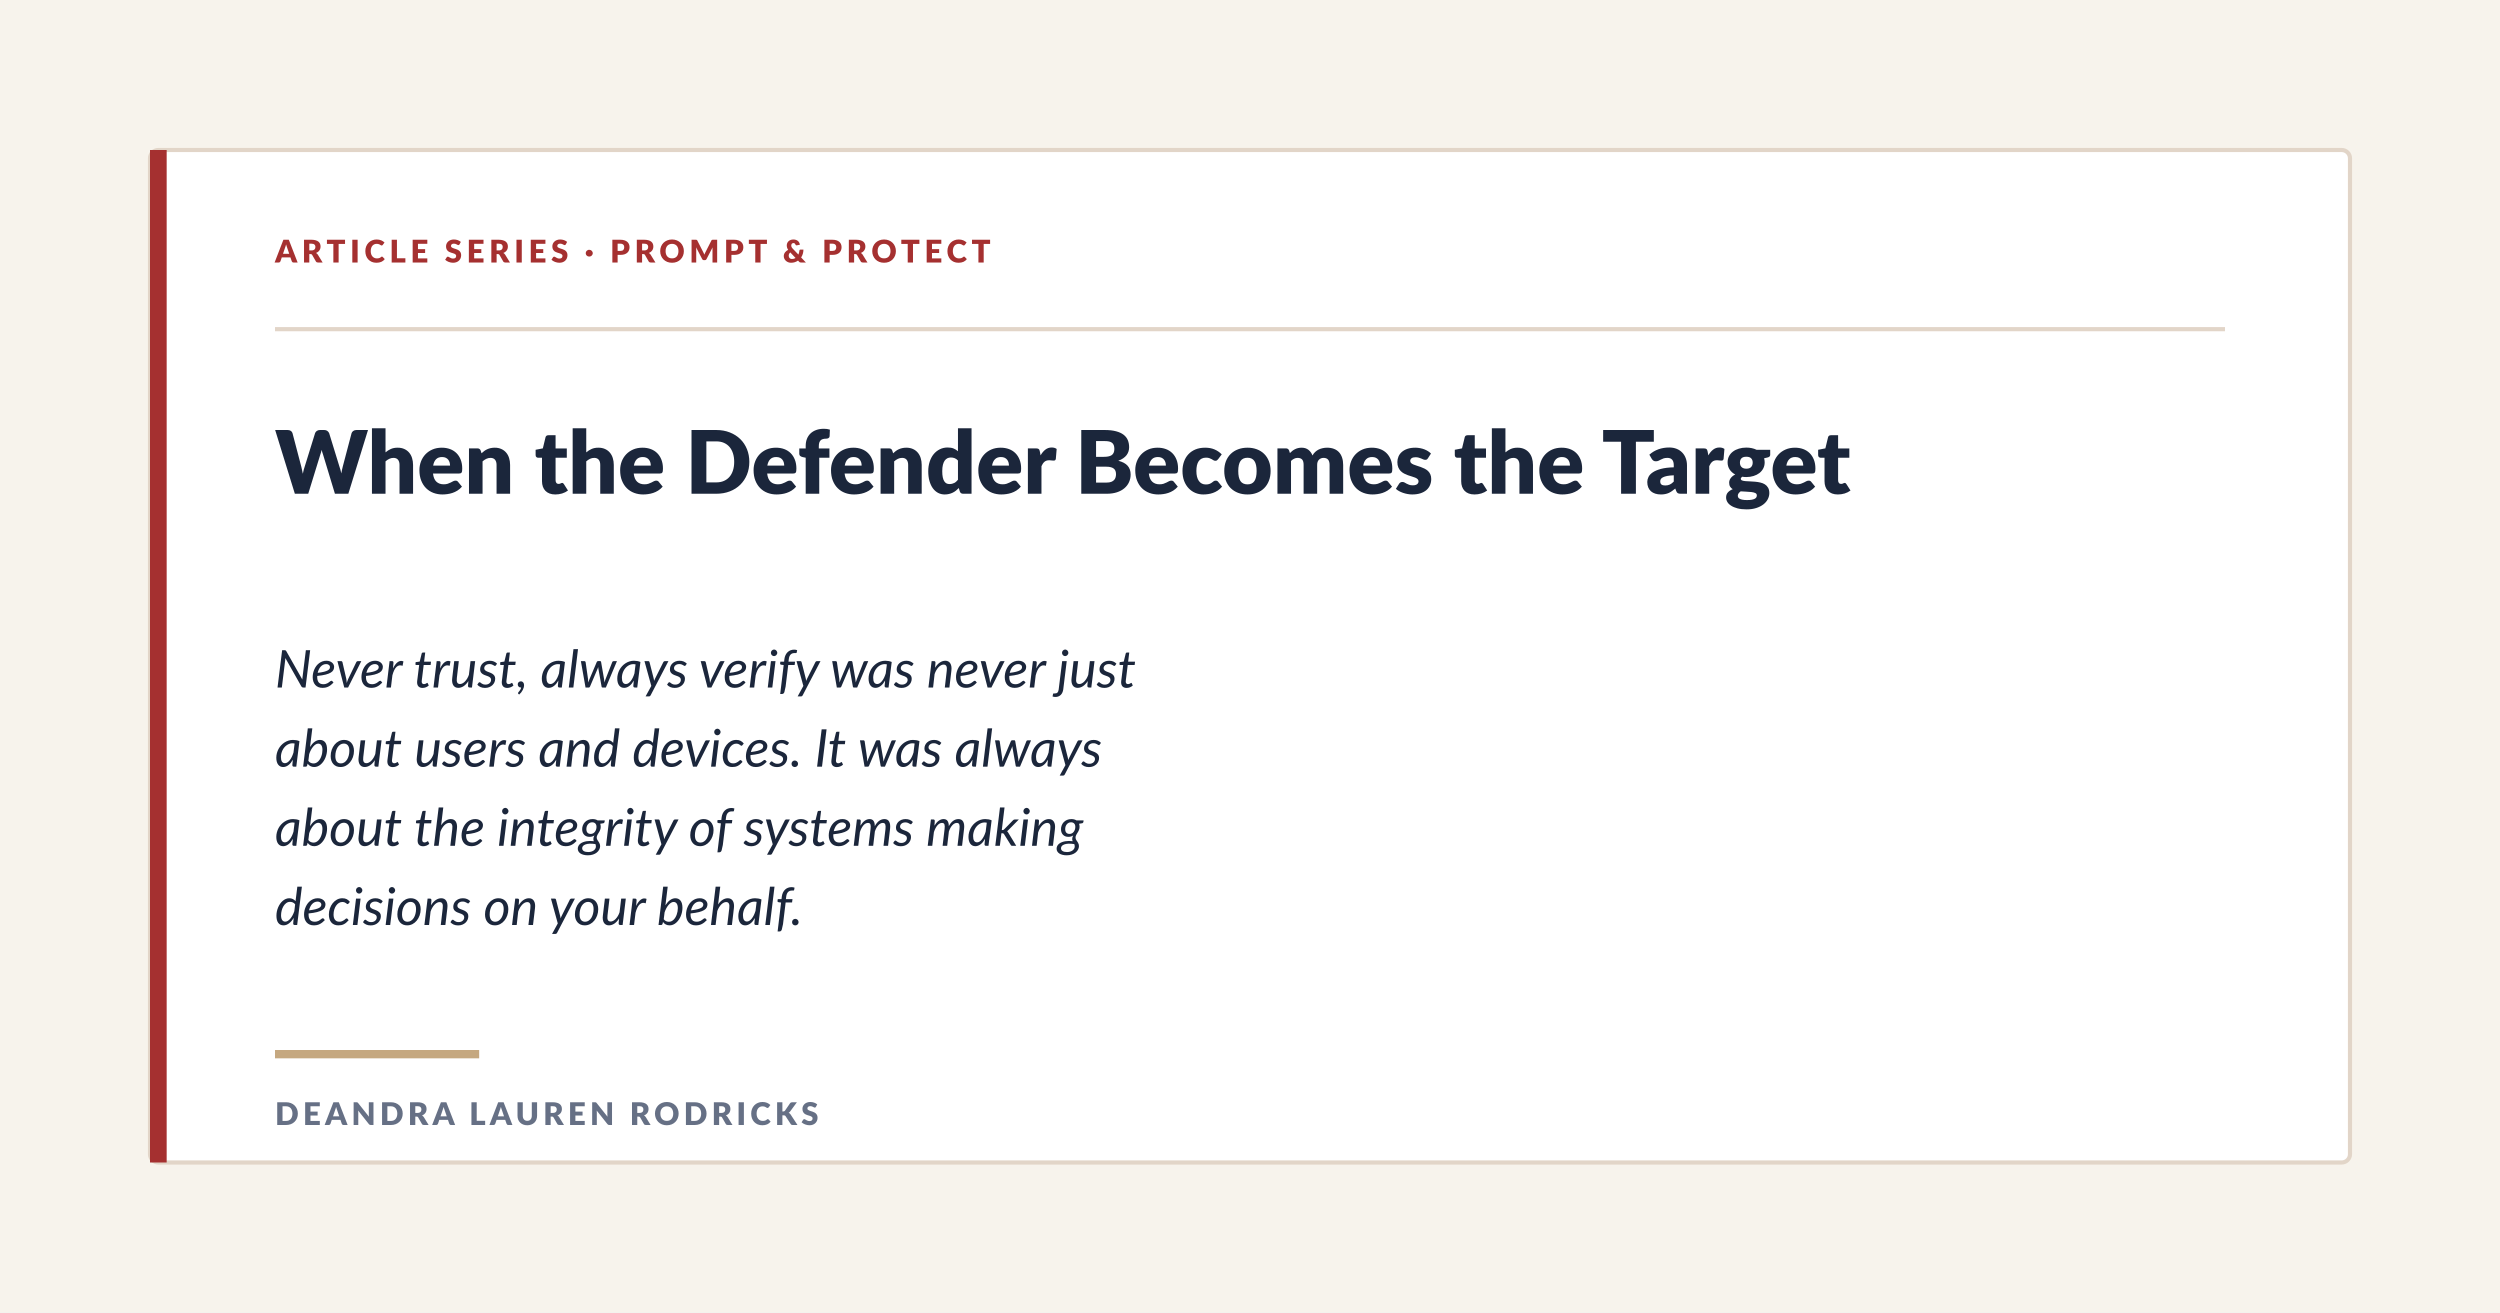
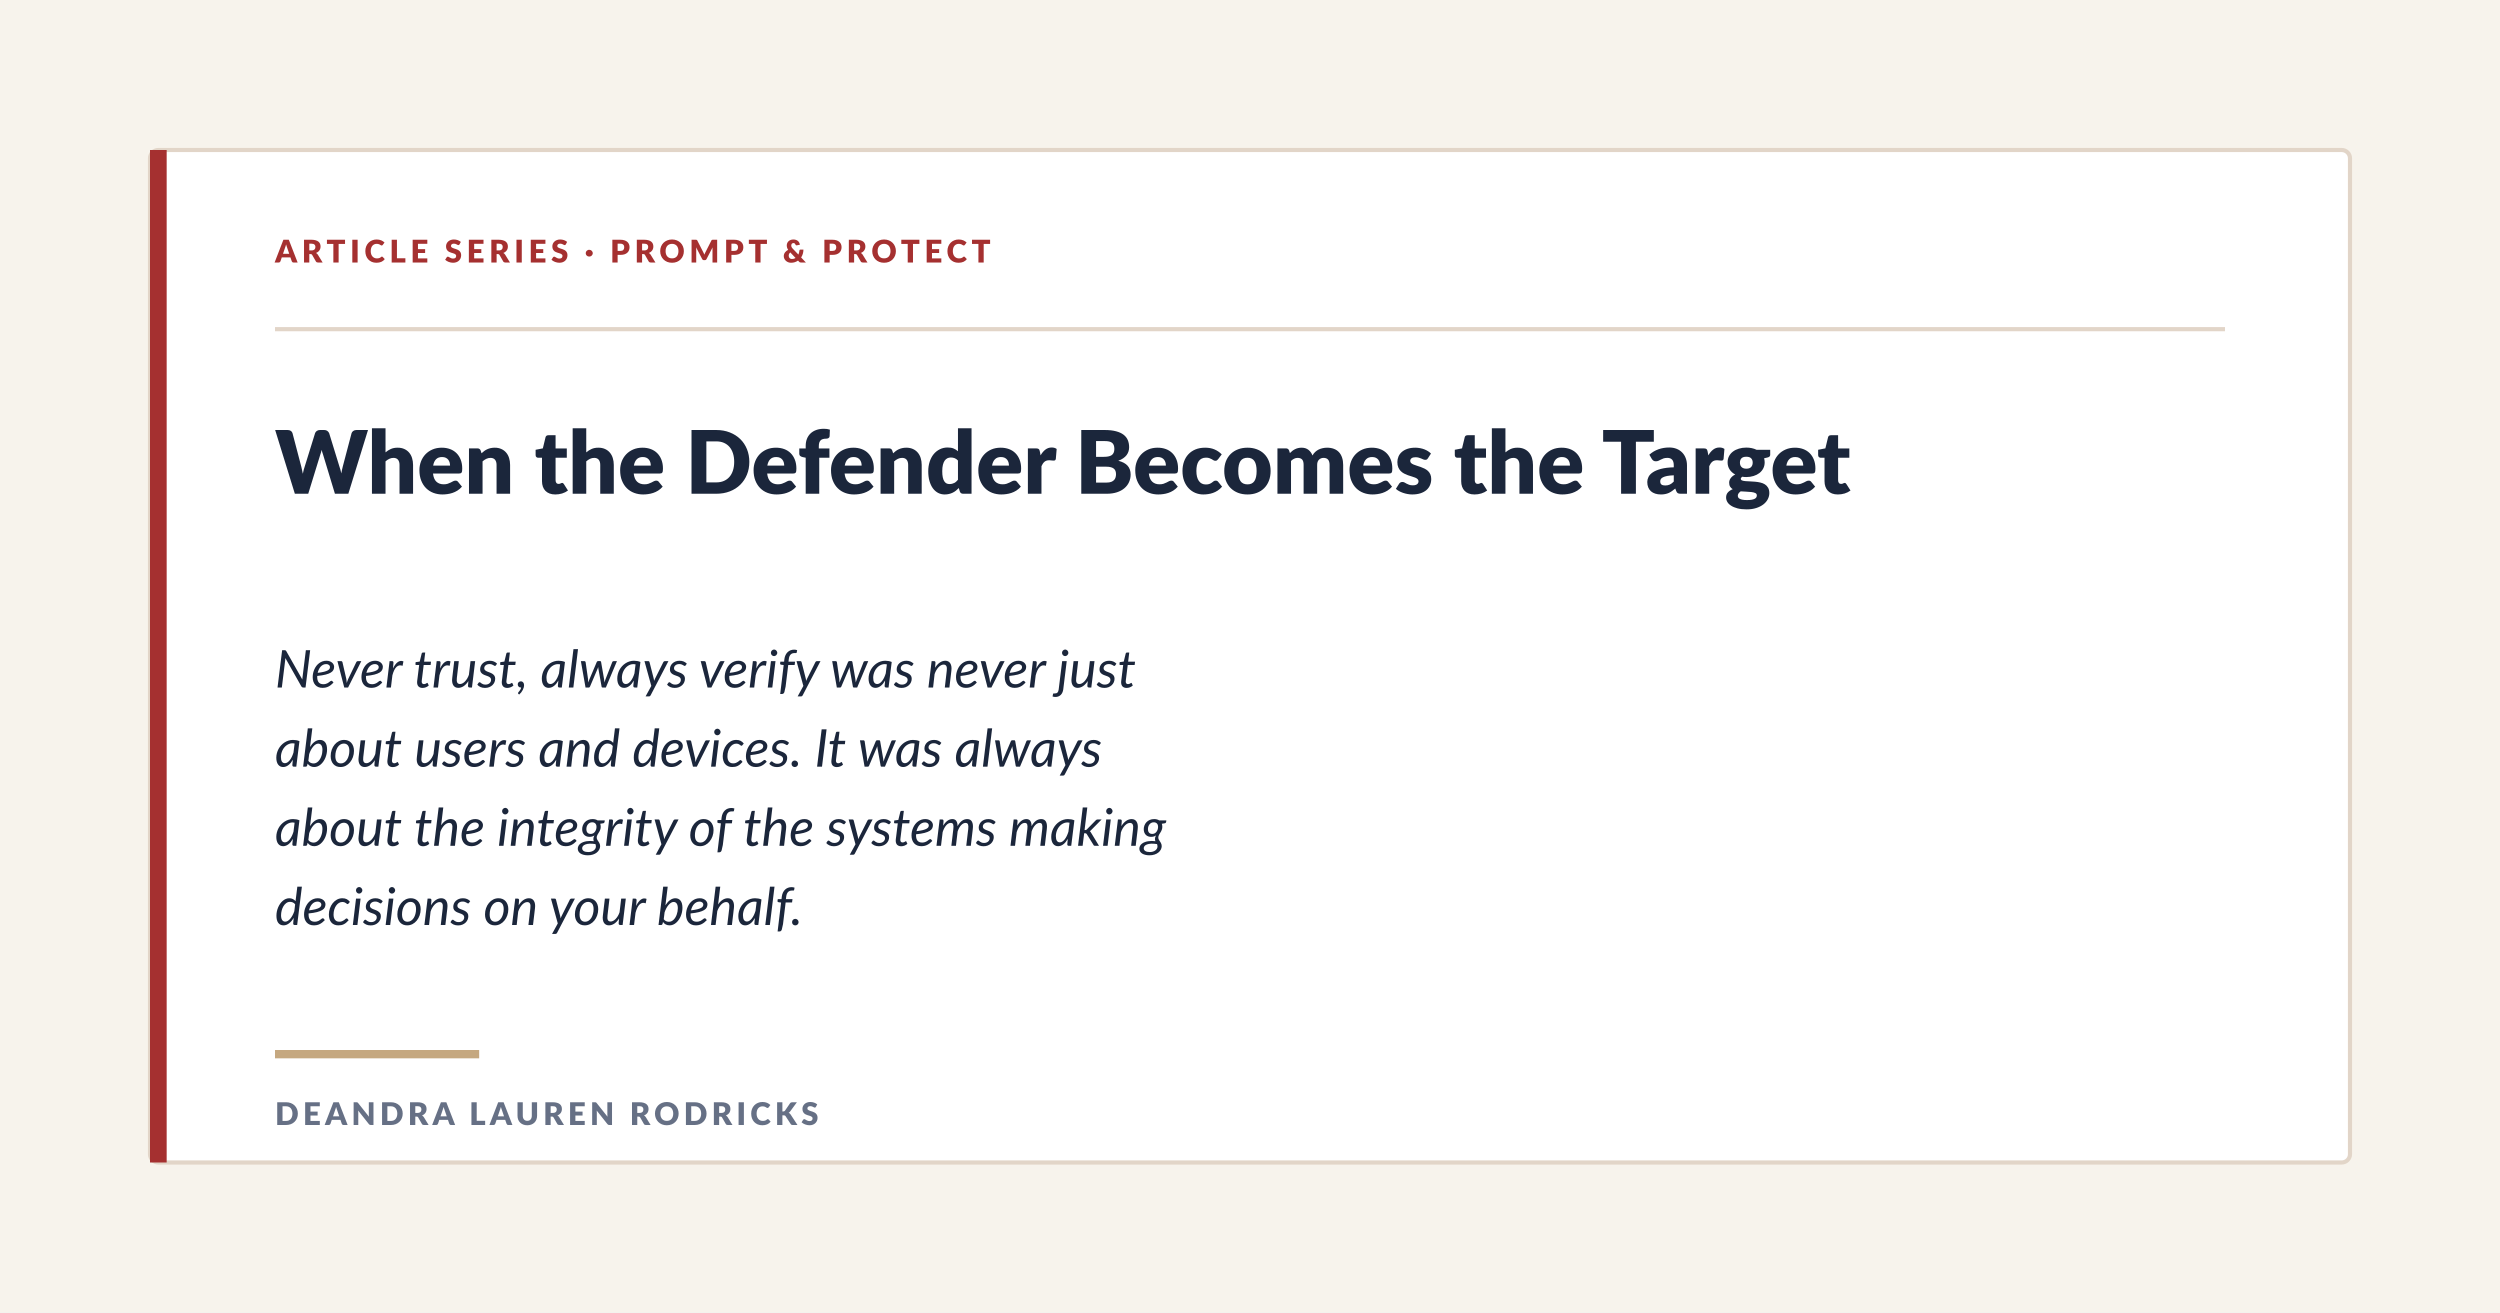
<svg xmlns="http://www.w3.org/2000/svg" width="1200" height="630" viewBox="0 0 1200 630">
  <rect width="1200" height="630" fill="#F7F3EC" />
  <rect x="72" y="72" width="1056" height="486" rx="4" fill="#FFFFFF" />
  <rect x="72" y="72" width="1056" height="486" rx="4" fill="none" stroke="#E2D5C8" stroke-width="2" />
  <rect x="72" y="72" width="8" height="486" fill="#A53030" />
  <text x="132" y="126" font-family="Lato, Arial, sans-serif" font-size="15" font-weight="900" letter-spacing="2.2" fill="#A53030">ARTICLE SERIES · PROMPT &amp; PROTECT</text>
  <line x1="132" y1="158" x2="1068" y2="158" stroke="#E2D5C8" stroke-width="2" />
  <text x="132" y="237" font-family="Lato, Arial, sans-serif" font-size="42" font-weight="900" fill="#1B263B">
    <tspan x="132" dy="0">When the Defender Becomes the Target</tspan>
  </text>
  <text x="132" y="330" font-family="Lato, Arial, sans-serif" font-size="25" font-weight="400" font-style="italic" fill="#1B263B">
    <tspan x="132" dy="0">Never trust, always verify was never just</tspan>
    <tspan x="132" dy="38">about users and devices. It was always</tspan>
-     <tspan x="132" dy="38">about the integrity of systems making</tspan>
+     <tspan x="132" dy="38">about the integrity of the systems making</tspan>
    <tspan x="132" dy="38">decisions on your behalf.</tspan>
  </text>
  <line x1="132" y1="506" x2="230" y2="506" stroke="#C5A880" stroke-width="4" />
  <text x="132" y="540" font-family="Lato, Arial, sans-serif" font-size="15" font-weight="900" letter-spacing="2" fill="#667085">DEANDRA LAUREN RODRICKS</text>
</svg>
